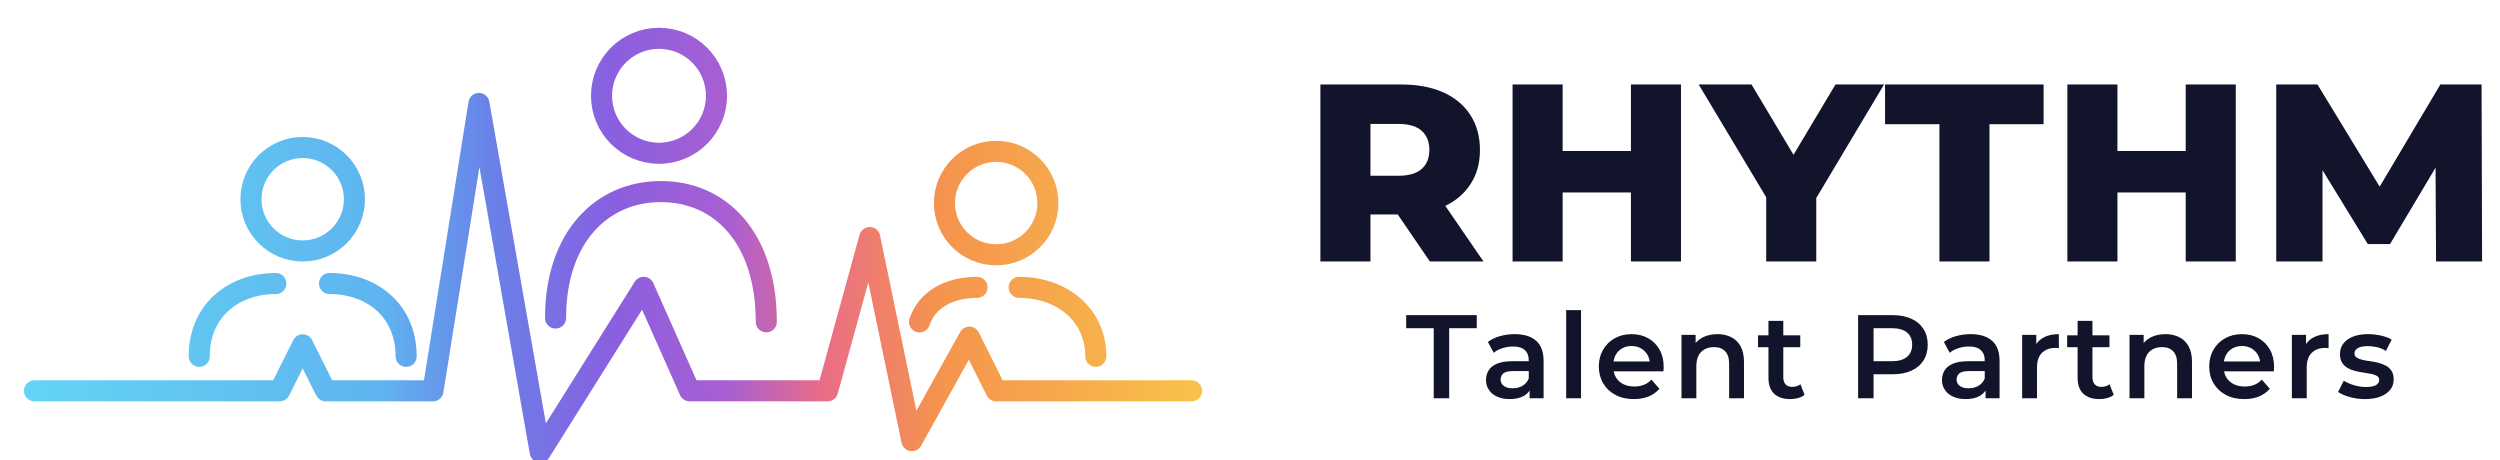
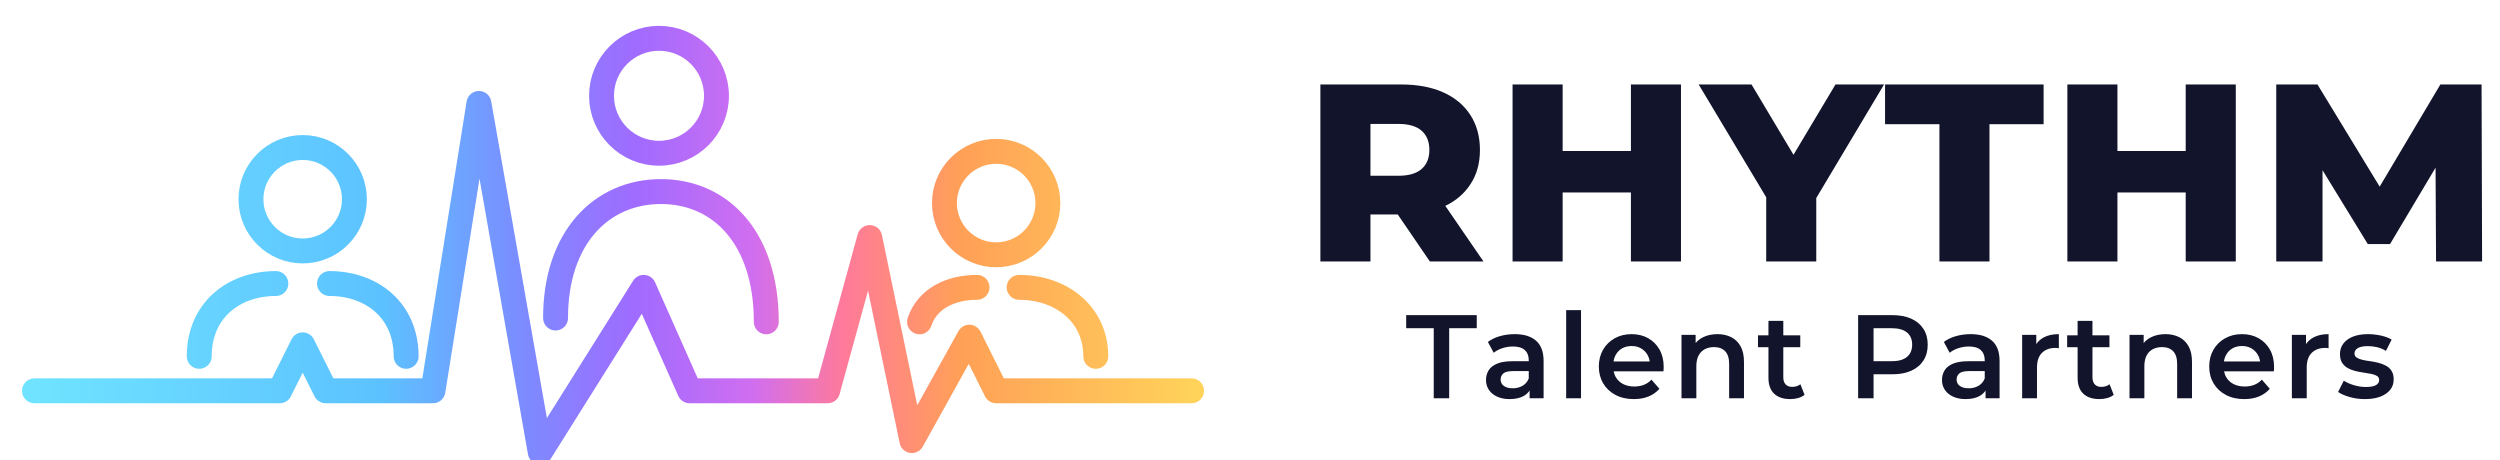
<svg xmlns="http://www.w3.org/2000/svg" viewBox="0 0 1305 240" width="1305" height="240" role="img" aria-label="RHYTHM Talent Partners">
  <defs>
    <linearGradient id="rtp-g" x1="18" y1="0" x2="622" y2="0" gradientUnits="userSpaceOnUse">
-       <stop offset="0" stop-color="#62d4f4" />
-       <stop offset="0.3" stop-color="#5fb4ef" />
-       <stop offset="0.4" stop-color="#6a7fe8" />
-       <stop offset="0.5" stop-color="#8a5fe0" />
-       <stop offset="0.6" stop-color="#a95fd2" />
-       <stop offset="0.68" stop-color="#e96c88" />
-       <stop offset="0.78" stop-color="#f5934e" />
-       <stop offset="1" stop-color="#f8c14a" />
+       <stop offset="0" stop-color="#6fe3ff" />
+       <stop offset="0.3" stop-color="#5cc2ff" />
+       <stop offset="0.42" stop-color="#7b8cff" />
+       <stop offset="0.52" stop-color="#a06bff" />
+       <stop offset="0.62" stop-color="#d06ef0" />
+       <stop offset="0.7" stop-color="#ff7a9a" />
+       <stop offset="0.8" stop-color="#ffa057" />
+       <stop offset="1" stop-color="#ffd25a" />
    </linearGradient>
  </defs>
  <g transform="translate(0 0)">
-     <g fill="none" stroke="url(#rtp-g)" stroke-width="11" stroke-linecap="round" stroke-linejoin="round">
+     <g fill="none" stroke="url(#rtp-g)" stroke-width="13" stroke-linecap="round" stroke-linejoin="round">
      <path d="M18 204 H146 L158 180 L170 204 H226 L250 54 L282 236 L336 150 L360 204 H432 L454 124 L476 230 L506 176 L520 204 H622" />
      <circle cx="158" cy="104" r="27" />
      <path d="M104 186 C104 162 122 148 144 148" />
      <path d="M172 148 C194 148 212 162 212 186" />
      <circle cx="344" cy="50" r="30" />
      <path d="M290 166 C290 124 314 100 345 100 C376 100 400 124 400 168" />
      <circle cx="520" cy="106" r="27" />
      <path d="M480 168 C484 156 496 150 510 150" />
      <path d="M532 150 C554 150 572 164 572 186" />
    </g>
    <path transform="translate(680.00 136.50)" fill="#11142a" d="M35.38 0L9.24 0L9.24-92.40L51.48-92.40Q64.15-92.40 73.33-88.31Q82.50-84.22 87.52-76.49Q92.53-68.77 92.53-58.21L92.53-58.21Q92.53-47.78 87.52-40.26L87.52-40.26Q82.76-33 74.45-29.04L74.45-29.04L94.38 0L66.40 0L49.63-24.55L35.38-24.55L35.38 0ZM35.38-71.81L35.38-44.75L49.90-44.75Q58.08-44.75 62.11-48.31Q66.13-51.88 66.13-58.21L66.13-58.21Q66.13-64.68 62.11-68.24Q58.08-71.81 49.90-71.81L49.90-71.81L35.38-71.81ZM171.34-57.68L171.34-92.40L197.47-92.40L197.47 0L171.34 0L171.34-36.04L135.70-36.04L135.70 0L109.56 0L109.56-92.40L135.70-92.40L135.70-57.68L171.34-57.68ZM268.09 0L241.96 0L241.96-33.53L206.71-92.40L234.30-92.40L256.21-55.70L278.12-92.40L303.47-92.40L268.09-33.13L268.09 0ZM358.51 0L332.38 0L332.38-71.68L304.00-71.68L304.00-92.40L386.76-92.40L386.76-71.68L358.51-71.68L358.51 0ZM460.94-57.68L460.94-92.40L487.08-92.40L487.08 0L460.94 0L460.94-36.04L425.30-36.04L425.30 0L399.17 0L399.17-92.40L425.30-92.40L425.30-57.68L460.94-57.68ZM532.36 0L508.20 0L508.20-92.40L529.72-92.40L562.19-39.07L593.87-92.40L615.38-92.40L615.65 0L591.62 0L591.36-48.97L567.60-9.11L555.98-9.11L532.36-47.65L532.36 0Z" />
    <path transform="translate(733.78 207.90)" fill="#11142a" d="M22.69 0L14.63 0L14.63-36.58L0.25-36.58L0.25-43.40L37.08-43.40L37.08-36.58L22.69-36.58L22.69 0ZM71.98 0L64.67 0L64.67-4.03Q63.49-2.29 61.57-1.18L61.57-1.18Q58.65 0.43 54.25 0.43L54.25 0.43Q50.53 0.43 47.74-0.84Q44.95-2.11 43.43-4.37Q41.91-6.63 41.91-9.49L41.91-9.49Q41.91-12.28 43.24-14.51Q44.58-16.74 47.62-18.04Q50.65-19.34 55.68-19.34L55.68-19.34L64.23-19.34L64.23-19.84Q64.23-23.25 62.19-25.14Q60.14-27.03 55.99-27.03L55.99-27.03Q53.20-27.03 50.50-26.16Q47.80-25.30 45.94-23.75L45.94-23.75L42.90-29.39Q45.57-31.43 49.26-32.46Q52.95-33.48 56.92-33.48L56.92-33.48Q64.11-33.48 68.05-30.04Q71.98-26.60 71.98-19.41L71.98-19.41L71.98 0ZM64.23-10.35L64.23-14.20L56.23-14.20Q52.27-14.20 50.90-12.93Q49.54-11.66 49.54-9.80L49.54-9.80Q49.54-7.69 51.21-6.45Q52.89-5.21 55.86-5.21L55.86-5.21Q58.71-5.21 60.98-6.51Q63.24-7.81 64.23-10.35L64.23-10.35ZM91.51 0L83.76 0L83.76-46.00L91.51-46.00L91.51 0ZM119.10 0.43L119.10 0.43Q113.58 0.43 109.46-1.77Q105.34-3.97 103.08-7.81Q100.81-11.66 100.81-16.55L100.81-16.55Q100.81-21.51 103.01-25.33Q105.21-29.14 109.09-31.31Q112.96-33.48 117.92-33.48L117.92-33.48Q122.76-33.48 126.54-31.37Q130.32-29.26 132.49-25.42Q134.66-21.58 134.66-16.37L134.66-16.37Q134.66-15.87 134.63-15.25Q134.60-14.63 134.54-14.07L134.54-14.07L108.56-14.07Q108.87-12.34 109.74-10.91L109.74-10.91Q111.10-8.62 113.58-7.38Q116.06-6.14 119.29-6.14L119.29-6.14Q122.08-6.14 124.31-7.01Q126.54-7.87 128.28-9.73L128.28-9.73L132.43-4.96Q130.20-2.36 126.82-0.96Q123.44 0.43 119.10 0.43ZM108.50-19.22L108.50-19.22L127.35-19.22Q127.10-21.08 126.23-22.63L126.23-22.63Q124.99-24.80 122.85-26.04Q120.71-27.28 117.92-27.28L117.92-27.28Q115.07-27.28 112.93-26.04Q110.79-24.80 109.62-22.63L109.62-22.63Q108.75-21.08 108.50-19.22ZM162.75-33.48L162.75-33.48Q166.72-33.48 169.85-31.93Q172.98-30.38 174.78-27.19Q176.58-23.99 176.58-18.97L176.58-18.97L176.58 0L168.83 0L168.83-17.98Q168.83-22.38 166.75-24.55Q164.67-26.72 160.95-26.72L160.95-26.72Q158.22-26.72 156.12-25.61Q154.01-24.49 152.86-22.29Q151.71-20.09 151.71-16.74L151.71-16.74L151.71 0L143.96 0L143.96-33.11L151.34-33.11L151.34-28.83Q152.83-30.63 155.12-31.81L155.12-31.81Q158.41-33.48 162.75-33.48ZM200.76 0.43L200.76 0.43Q195.30 0.43 192.32-2.39Q189.35-5.21 189.35-10.73L189.35-10.73L189.35-26.66L183.89-26.66L183.89-32.86L189.35-32.86L189.35-40.42L197.10-40.42L197.10-32.86L205.96-32.86L205.96-26.66L197.10-26.66L197.10-10.91Q197.10-8.56 198.31-7.25Q199.52-5.95 201.69-5.95L201.69-5.95Q204.29-5.95 206.03-7.32L206.03-7.32L208.20-1.80Q206.83-0.68 204.85-0.12Q202.86 0.43 200.76 0.43ZM244.22 0L236.16 0L236.16-43.40L254.01-43.40Q259.78-43.40 263.90-41.54Q268.03-39.68 270.26-36.21Q272.49-32.74 272.49-27.96Q272.49-23.19 270.26-19.72Q268.03-16.24 263.90-14.38Q259.78-12.52 254.01-12.52L254.01-12.52L244.22-12.52L244.22 0ZM244.22-36.58L244.22-19.34L253.64-19.34Q258.97-19.34 261.67-21.61Q264.37-23.87 264.37-27.96L264.37-27.96Q264.37-32.12 261.67-34.35Q258.97-36.58 253.64-36.58L253.64-36.58L244.22-36.58ZM310.00 0L302.68 0L302.68-4.03Q301.51-2.29 299.58-1.18L299.58-1.18Q296.67 0.43 292.27 0.43L292.27 0.43Q288.55 0.43 285.76-0.84Q282.97-2.11 281.45-4.37Q279.93-6.63 279.93-9.49L279.93-9.49Q279.93-12.28 281.26-14.51Q282.60-16.74 285.63-18.04Q288.67-19.34 293.69-19.34L293.69-19.34L302.25-19.34L302.25-19.84Q302.25-23.25 300.20-25.14Q298.16-27.03 294.00-27.03L294.00-27.03Q291.21-27.03 288.52-26.16Q285.82-25.30 283.96-23.75L283.96-23.75L280.92-29.39Q283.59-31.43 287.28-32.46Q290.97-33.48 294.93-33.48L294.93-33.48Q302.13-33.48 306.06-30.04Q310.00-26.60 310.00-19.41L310.00-19.41L310.00 0ZM302.25-10.35L302.25-14.20L294.25-14.20Q290.28-14.20 288.92-12.93Q287.56-11.66 287.56-9.80L287.56-9.80Q287.56-7.69 289.23-6.45Q290.90-5.21 293.88-5.21L293.88-5.21Q296.73-5.21 299.00-6.51Q301.26-7.81 302.25-10.35L302.25-10.35ZM329.53 0L321.78 0L321.78-33.11L329.16-33.11L329.16-28.27Q330.58-30.44 333.00-31.74L333.00-31.74Q336.16-33.48 340.94-33.48L340.94-33.48L340.94-26.10Q340.44-26.23 340.01-26.26Q339.57-26.29 339.14-26.29L339.14-26.29Q334.74-26.29 332.13-23.71Q329.53-21.14 329.53-16.06L329.53-16.06L329.53 0ZM362.14 0.43L362.14 0.43Q356.69 0.43 353.71-2.39Q350.73-5.21 350.73-10.73L350.73-10.73L350.73-26.66L345.28-26.66L345.28-32.86L350.73-32.86L350.73-40.42L358.48-40.42L358.48-32.86L367.35-32.86L367.35-26.66L358.48-26.66L358.48-10.91Q358.48-8.56 359.69-7.25Q360.90-5.95 363.07-5.95L363.07-5.95Q365.68-5.95 367.41-7.32L367.41-7.32L369.58-1.80Q368.22-0.68 366.23-0.12Q364.25 0.43 362.14 0.43ZM396.61-33.48L396.61-33.48Q400.58-33.48 403.71-31.93Q406.84-30.38 408.64-27.19Q410.44-23.99 410.44-18.97L410.44-18.97L410.44 0L402.69 0L402.69-17.98Q402.69-22.38 400.61-24.55Q398.54-26.72 394.82-26.72L394.82-26.72Q392.09-26.72 389.98-25.61Q387.87-24.49 386.73-22.29Q385.58-20.09 385.58-16.74L385.58-16.74L385.58 0L377.83 0L377.83-33.11L385.21-33.11L385.21-28.83Q386.69-30.63 388.99-31.81L388.99-31.81Q392.27-33.48 396.61-33.48ZM437.72 0.43L437.72 0.43Q432.20 0.43 428.08-1.77Q423.96-3.97 421.69-7.81Q419.43-11.66 419.43-16.55L419.43-16.55Q419.43-21.51 421.63-25.33Q423.83-29.14 427.71-31.31Q431.58-33.48 436.54-33.48L436.54-33.48Q441.38-33.48 445.16-31.37Q448.94-29.26 451.11-25.42Q453.28-21.58 453.28-16.37L453.28-16.37Q453.28-15.87 453.25-15.25Q453.22-14.63 453.16-14.07L453.16-14.07L427.18-14.07Q427.49-12.34 428.36-10.91L428.36-10.91Q429.72-8.62 432.20-7.38Q434.68-6.14 437.91-6.14L437.91-6.14Q440.70-6.14 442.93-7.01Q445.16-7.87 446.90-9.73L446.90-9.73L451.05-4.96Q448.82-2.36 445.44-0.96Q442.06 0.43 437.72 0.43ZM427.12-19.22L427.12-19.22L445.97-19.22Q445.72-21.08 444.85-22.63L444.85-22.63Q443.61-24.80 441.47-26.04Q439.33-27.28 436.54-27.28L436.54-27.28Q433.69-27.28 431.55-26.04Q429.41-24.80 428.23-22.63L428.23-22.63Q427.37-21.08 427.12-19.22ZM470.33 0L462.58 0L462.58-33.11L469.96-33.11L469.96-28.27Q471.39-30.44 473.80-31.74L473.80-31.74Q476.97-33.48 481.74-33.48L481.74-33.48L481.74-26.10Q481.24-26.23 480.81-26.26Q480.38-26.29 479.94-26.29L479.94-26.29Q475.54-26.29 472.94-23.71Q470.33-21.14 470.33-16.06L470.33-16.06L470.33 0ZM500.71 0.43L500.71 0.43Q496.56 0.43 492.75-0.65Q488.93-1.74 486.70-3.29L486.70-3.29L489.68-9.18Q491.91-7.75 495.01-6.82Q498.11-5.89 501.21-5.89L501.21-5.89Q504.87-5.89 506.51-6.88Q508.15-7.87 508.15-9.55L508.15-9.55Q508.15-10.91 507.04-11.63Q505.92-12.34 504.12-12.71Q502.32-13.08 500.12-13.39Q497.92-13.70 495.72-14.23Q493.52-14.76 491.72-15.78Q489.92-16.80 488.81-18.54Q487.69-20.27 487.69-23.13L487.69-23.13Q487.69-26.29 489.49-28.61Q491.29-30.94 494.54-32.21Q497.80-33.48 502.26-33.48L502.26-33.48Q505.61-33.48 509.02-32.74Q512.43-31.99 514.66-30.63L514.66-30.63L511.69-24.74Q509.33-26.16 506.94-26.69Q504.56-27.22 502.20-27.22L502.20-27.22Q498.67-27.22 496.96-26.16Q495.26-25.11 495.26-23.50L495.26-23.50Q495.26-22.01 496.37-21.27Q497.49-20.52 499.29-20.09Q501.08-19.65 503.29-19.38Q505.49-19.10 507.66-18.54Q509.83-17.98 511.66-17.02Q513.48-16.06 514.60-14.32Q515.72-12.59 515.72-9.80L515.72-9.80Q515.72-6.70 513.89-4.40Q512.06-2.11 508.71-0.84Q505.36 0.43 500.71 0.43Z" />
  </g>
</svg>
